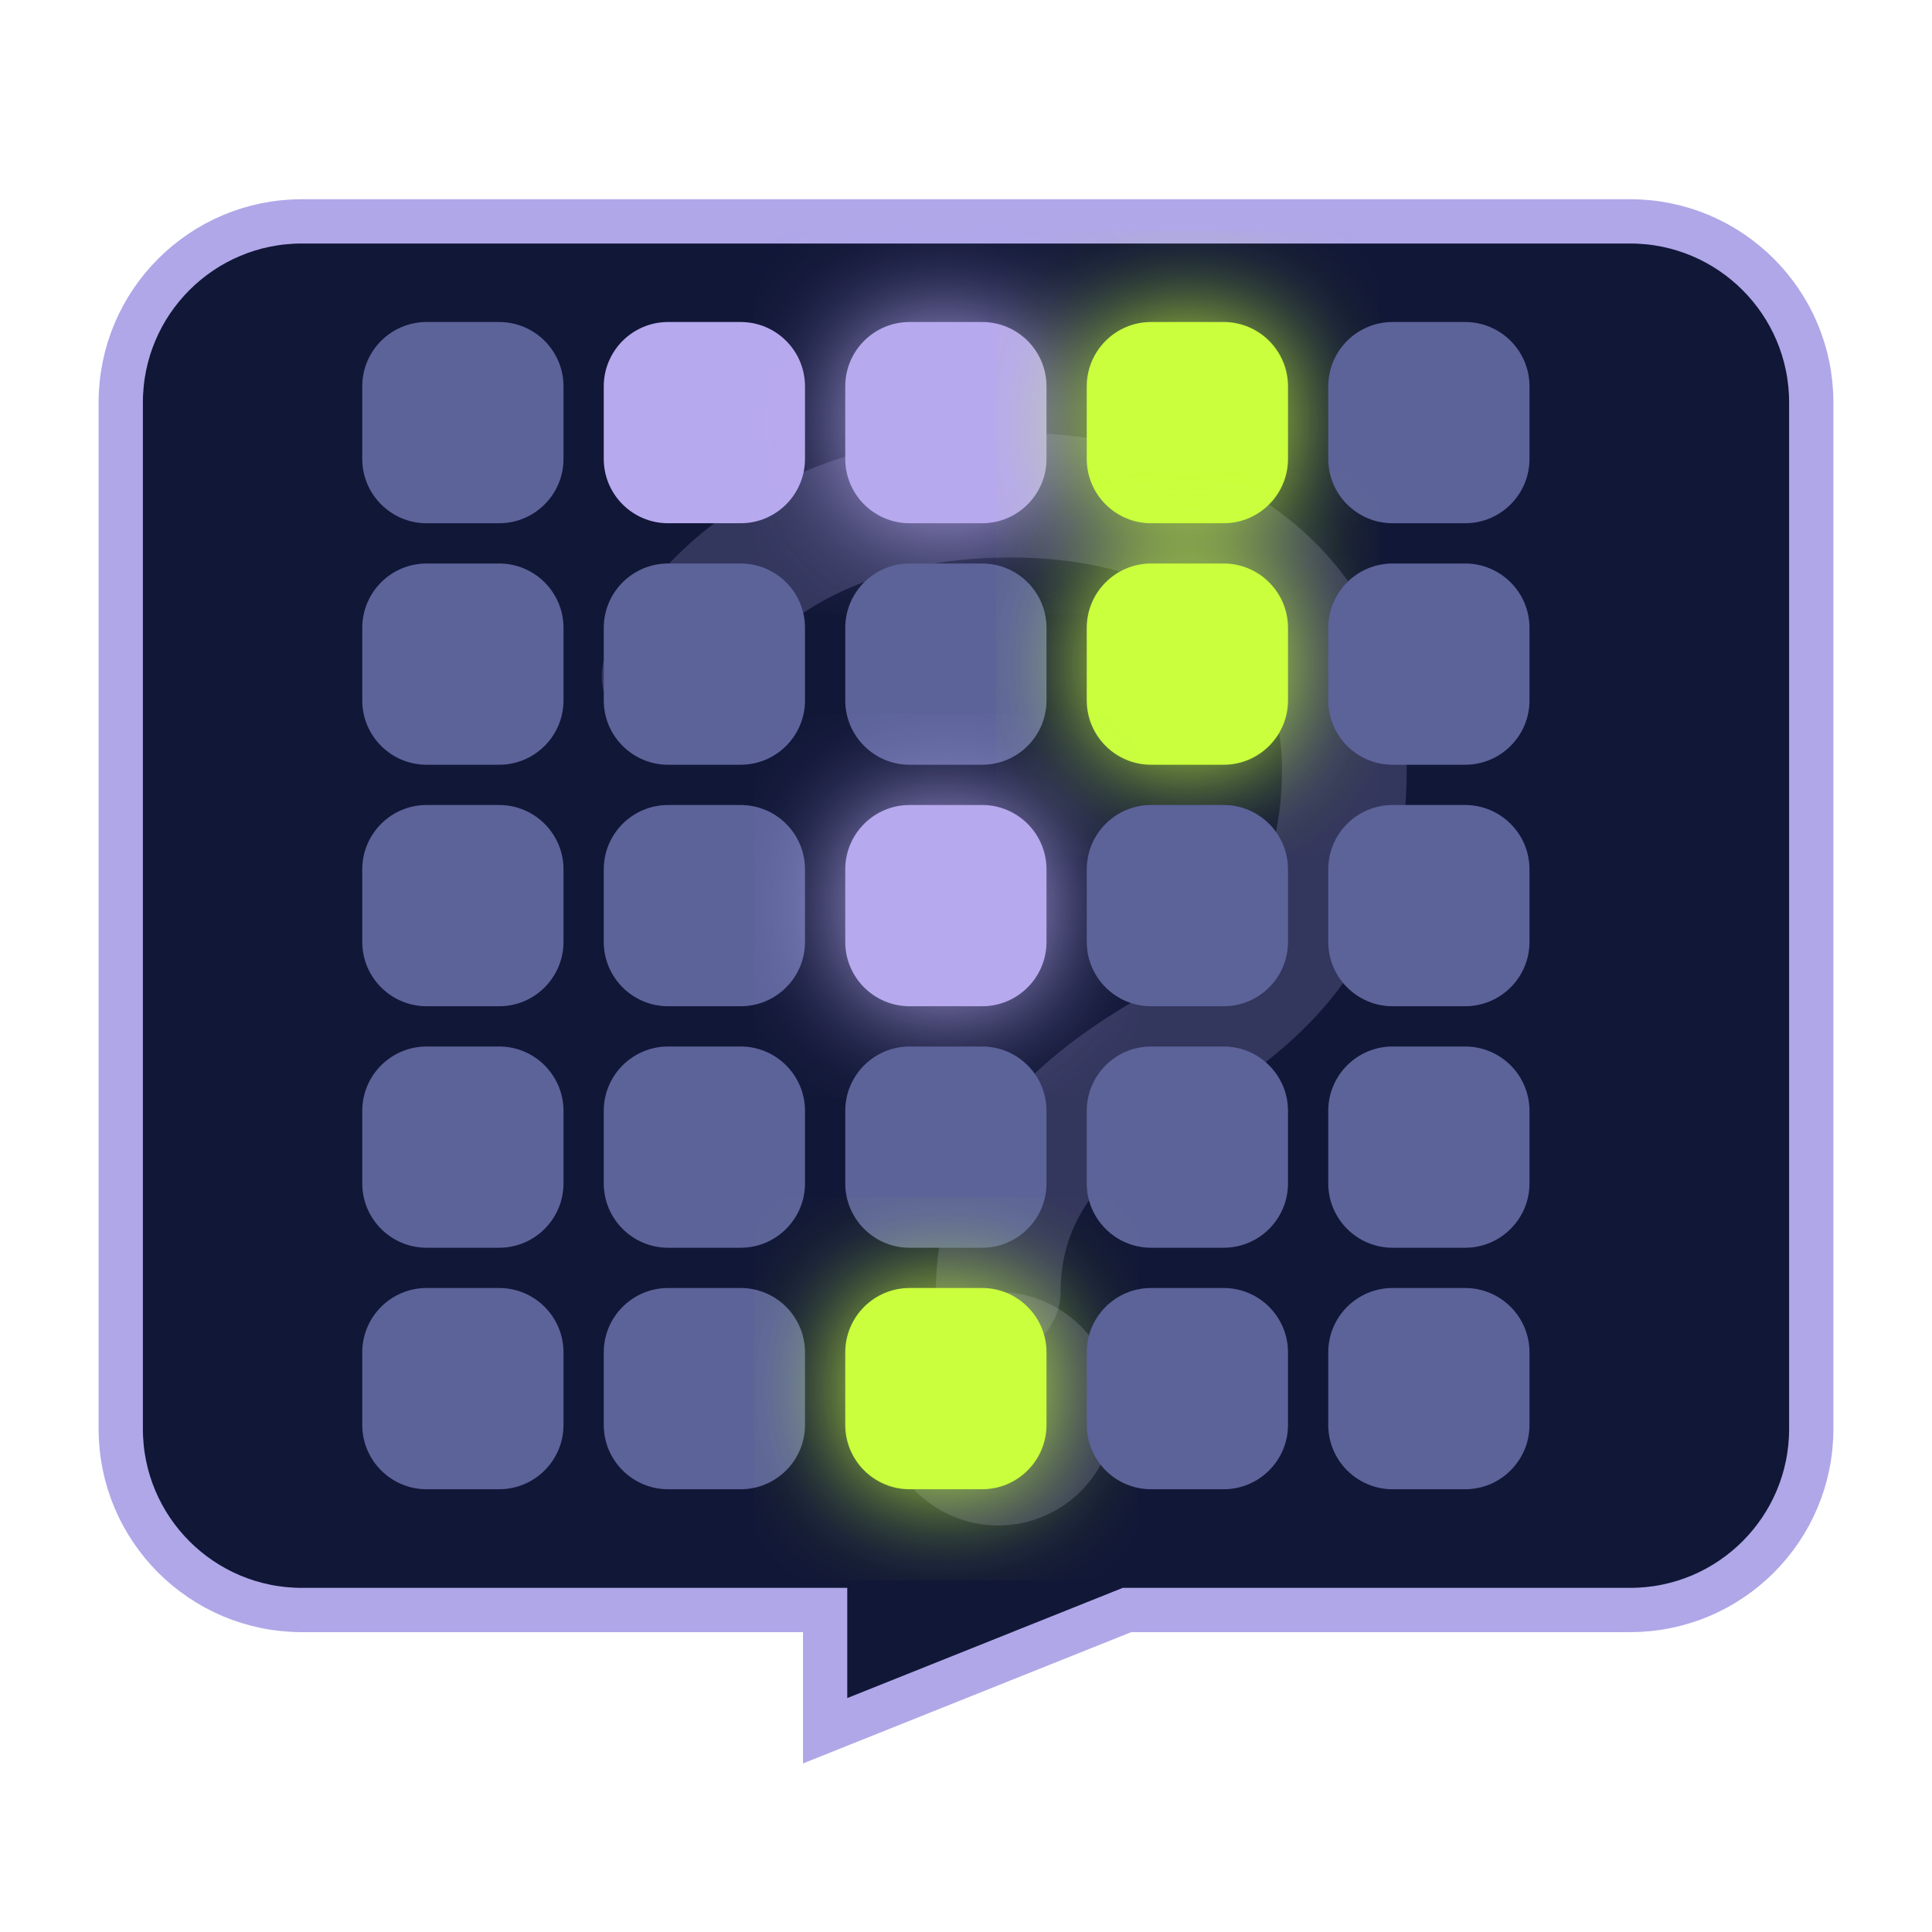
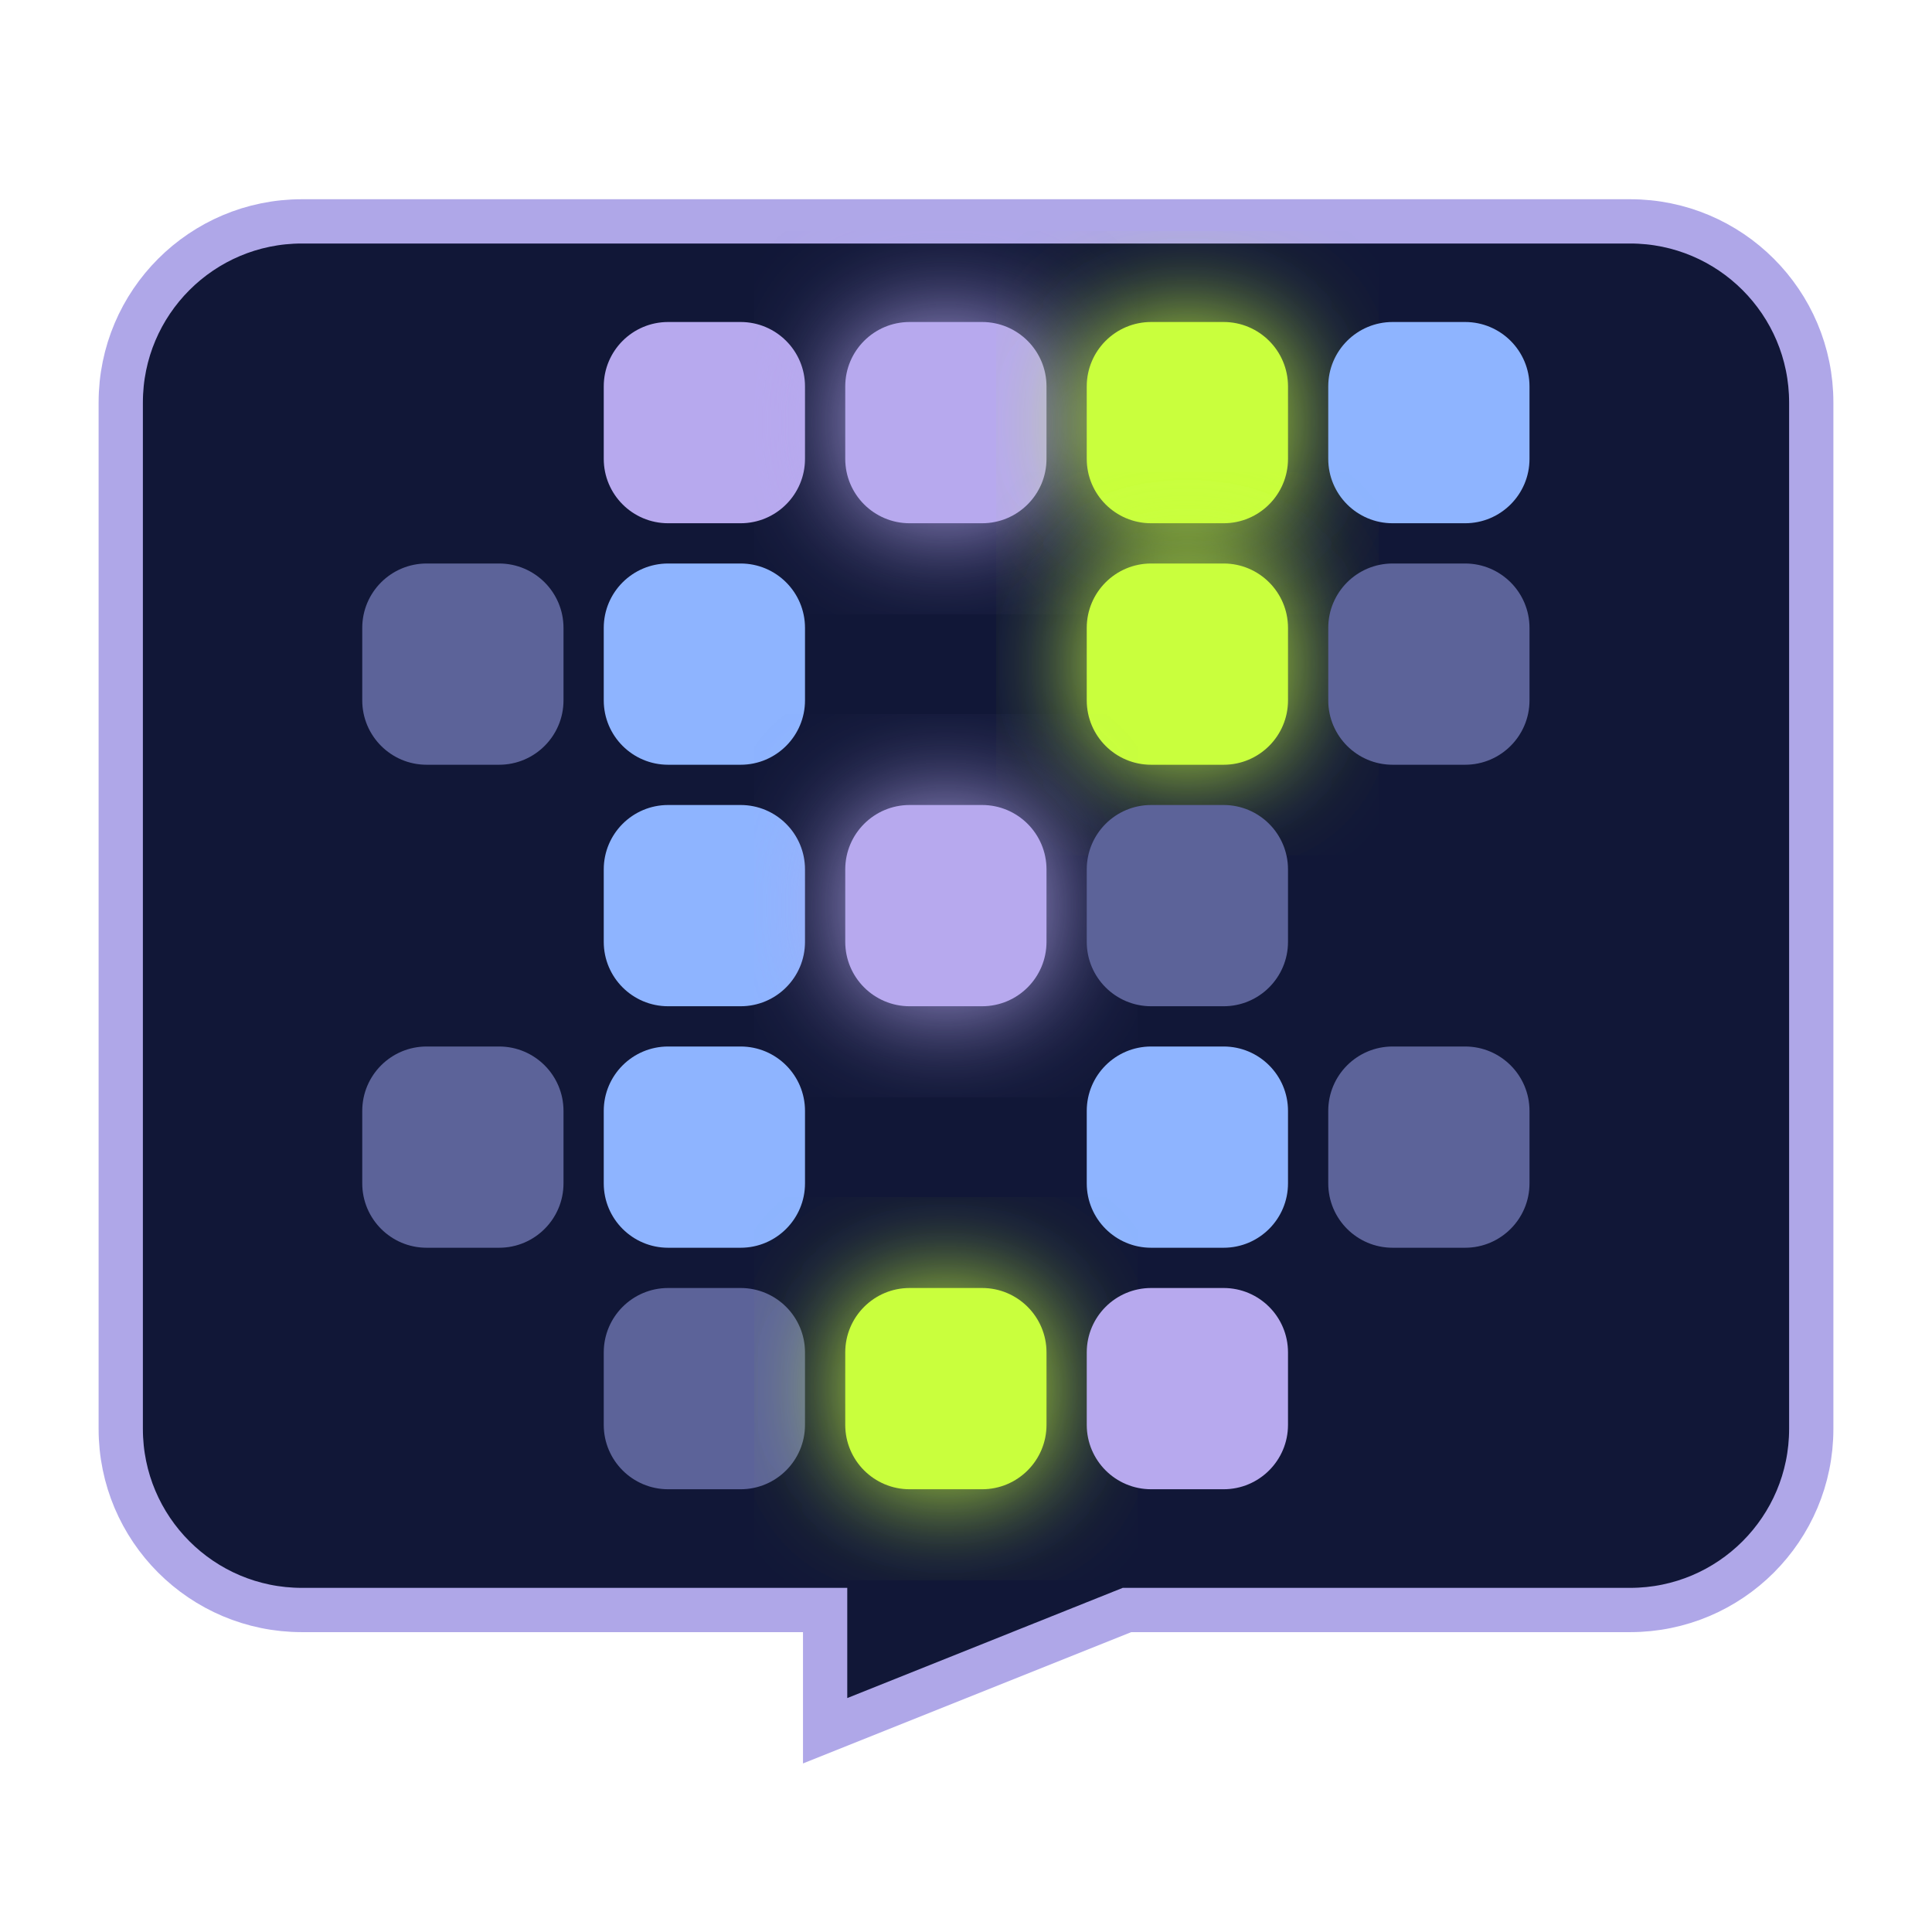
<svg xmlns="http://www.w3.org/2000/svg" width="48" height="48" viewBox="0 0 48 48" fill="none">
  <defs>
    <filter id="glow" x="-45%" y="-45%" width="190%" height="190%">
      <feGaussianBlur stdDeviation="1.35" result="blur" />
      <feMerge>
        <feMergeNode in="blur" />
        <feMergeNode in="SourceGraphic" />
      </feMerge>
    </filter>
  </defs>
  <path d="M7.5 5.5h33A4.5 4.5 0 0 1 45 10v25.5a4.5 4.5 0 0 1-4.5 4.5H28l-7.5 3v-3H7.5A4.5 4.5 0 0 1 3 35.5V10a4.5 4.5 0 0 1 4.5-4.5Z" fill="#111737" stroke="#AFA7E8" stroke-width="1.1" />
-   <path d="M16.5 16.8c1.6-3 4.8-4.5 8.6-4.5 5.1 0 8.3 2.8 8.3 6.8 0 3.6-1.7 5.5-4.6 7.2-2.5 1.5-4 3.3-4 5.8" stroke="#C7BCFF" stroke-opacity=".19" stroke-width="3.1" stroke-linecap="round" stroke-linejoin="round" />
-   <circle cx="24.8" cy="35" r="1.35" fill="none" stroke="#C7BCFF" stroke-opacity=".19" stroke-width="3.1" />
  <g>
-     <rect x="9" y="8" width="5" height="5" rx="1.6" fill="#5C6399" />
    <rect x="15" y="8" width="5" height="5" rx="1.6" fill="#B7A9EE" />
    <rect x="21" y="8" width="5" height="5" rx="1.6" fill="#B7A9EE" filter="url(#glow)" />
    <rect x="27" y="8" width="5" height="5" rx="1.6" fill="#C9FF3D" filter="url(#glow)" />
-     <rect x="33" y="8" width="5" height="5" rx="1.6" fill="#5C6399" />
+     <rect x="33" y="8" width="5" height="5" rx="1.6" fill="#8EB4FF" />
    <rect x="9" y="14" width="5" height="5" rx="1.6" fill="#5C6399" />
-     <rect x="15" y="14" width="5" height="5" rx="1.6" fill="#5C6399" />
-     <rect x="21" y="14" width="5" height="5" rx="1.6" fill="#5C6399" />
+     <rect x="15" y="14" width="5" height="5" rx="1.6" fill="#8EB4FF" />
    <rect x="27" y="14" width="5" height="5" rx="1.6" fill="#C9FF3D" filter="url(#glow)" />
    <rect x="33" y="14" width="5" height="5" rx="1.6" fill="#5C6399" />
-     <rect x="9" y="20" width="5" height="5" rx="1.6" fill="#5C6399" />
-     <rect x="15" y="20" width="5" height="5" rx="1.6" fill="#5C6399" />
+     <rect x="15" y="20" width="5" height="5" rx="1.6" fill="#8EB4FF" />
    <rect x="21" y="20" width="5" height="5" rx="1.6" fill="#B7A9EE" filter="url(#glow)" />
    <rect x="27" y="20" width="5" height="5" rx="1.6" fill="#5C6399" />
-     <rect x="33" y="20" width="5" height="5" rx="1.6" fill="#5C6399" />
    <rect x="9" y="26" width="5" height="5" rx="1.6" fill="#5C6399" />
-     <rect x="15" y="26" width="5" height="5" rx="1.6" fill="#5C6399" />
-     <rect x="21" y="26" width="5" height="5" rx="1.6" fill="#5C6399" />
-     <rect x="27" y="26" width="5" height="5" rx="1.6" fill="#5C6399" />
+     <rect x="15" y="26" width="5" height="5" rx="1.6" fill="#8EB4FF" />
+     <rect x="27" y="26" width="5" height="5" rx="1.6" fill="#8EB4FF" />
    <rect x="33" y="26" width="5" height="5" rx="1.6" fill="#5C6399" />
-     <rect x="9" y="32" width="5" height="5" rx="1.6" fill="#5C6399" />
    <rect x="15" y="32" width="5" height="5" rx="1.6" fill="#5C6399" />
    <rect x="21" y="32" width="5" height="5" rx="1.6" fill="#C9FF3D" filter="url(#glow)" />
-     <rect x="27" y="32" width="5" height="5" rx="1.6" fill="#5C6399" />
-     <rect x="33" y="32" width="5" height="5" rx="1.6" fill="#5C6399" />
+     <rect x="27" y="32" width="5" height="5" rx="1.6" fill="#B7A9EE" />
  </g>
</svg>
